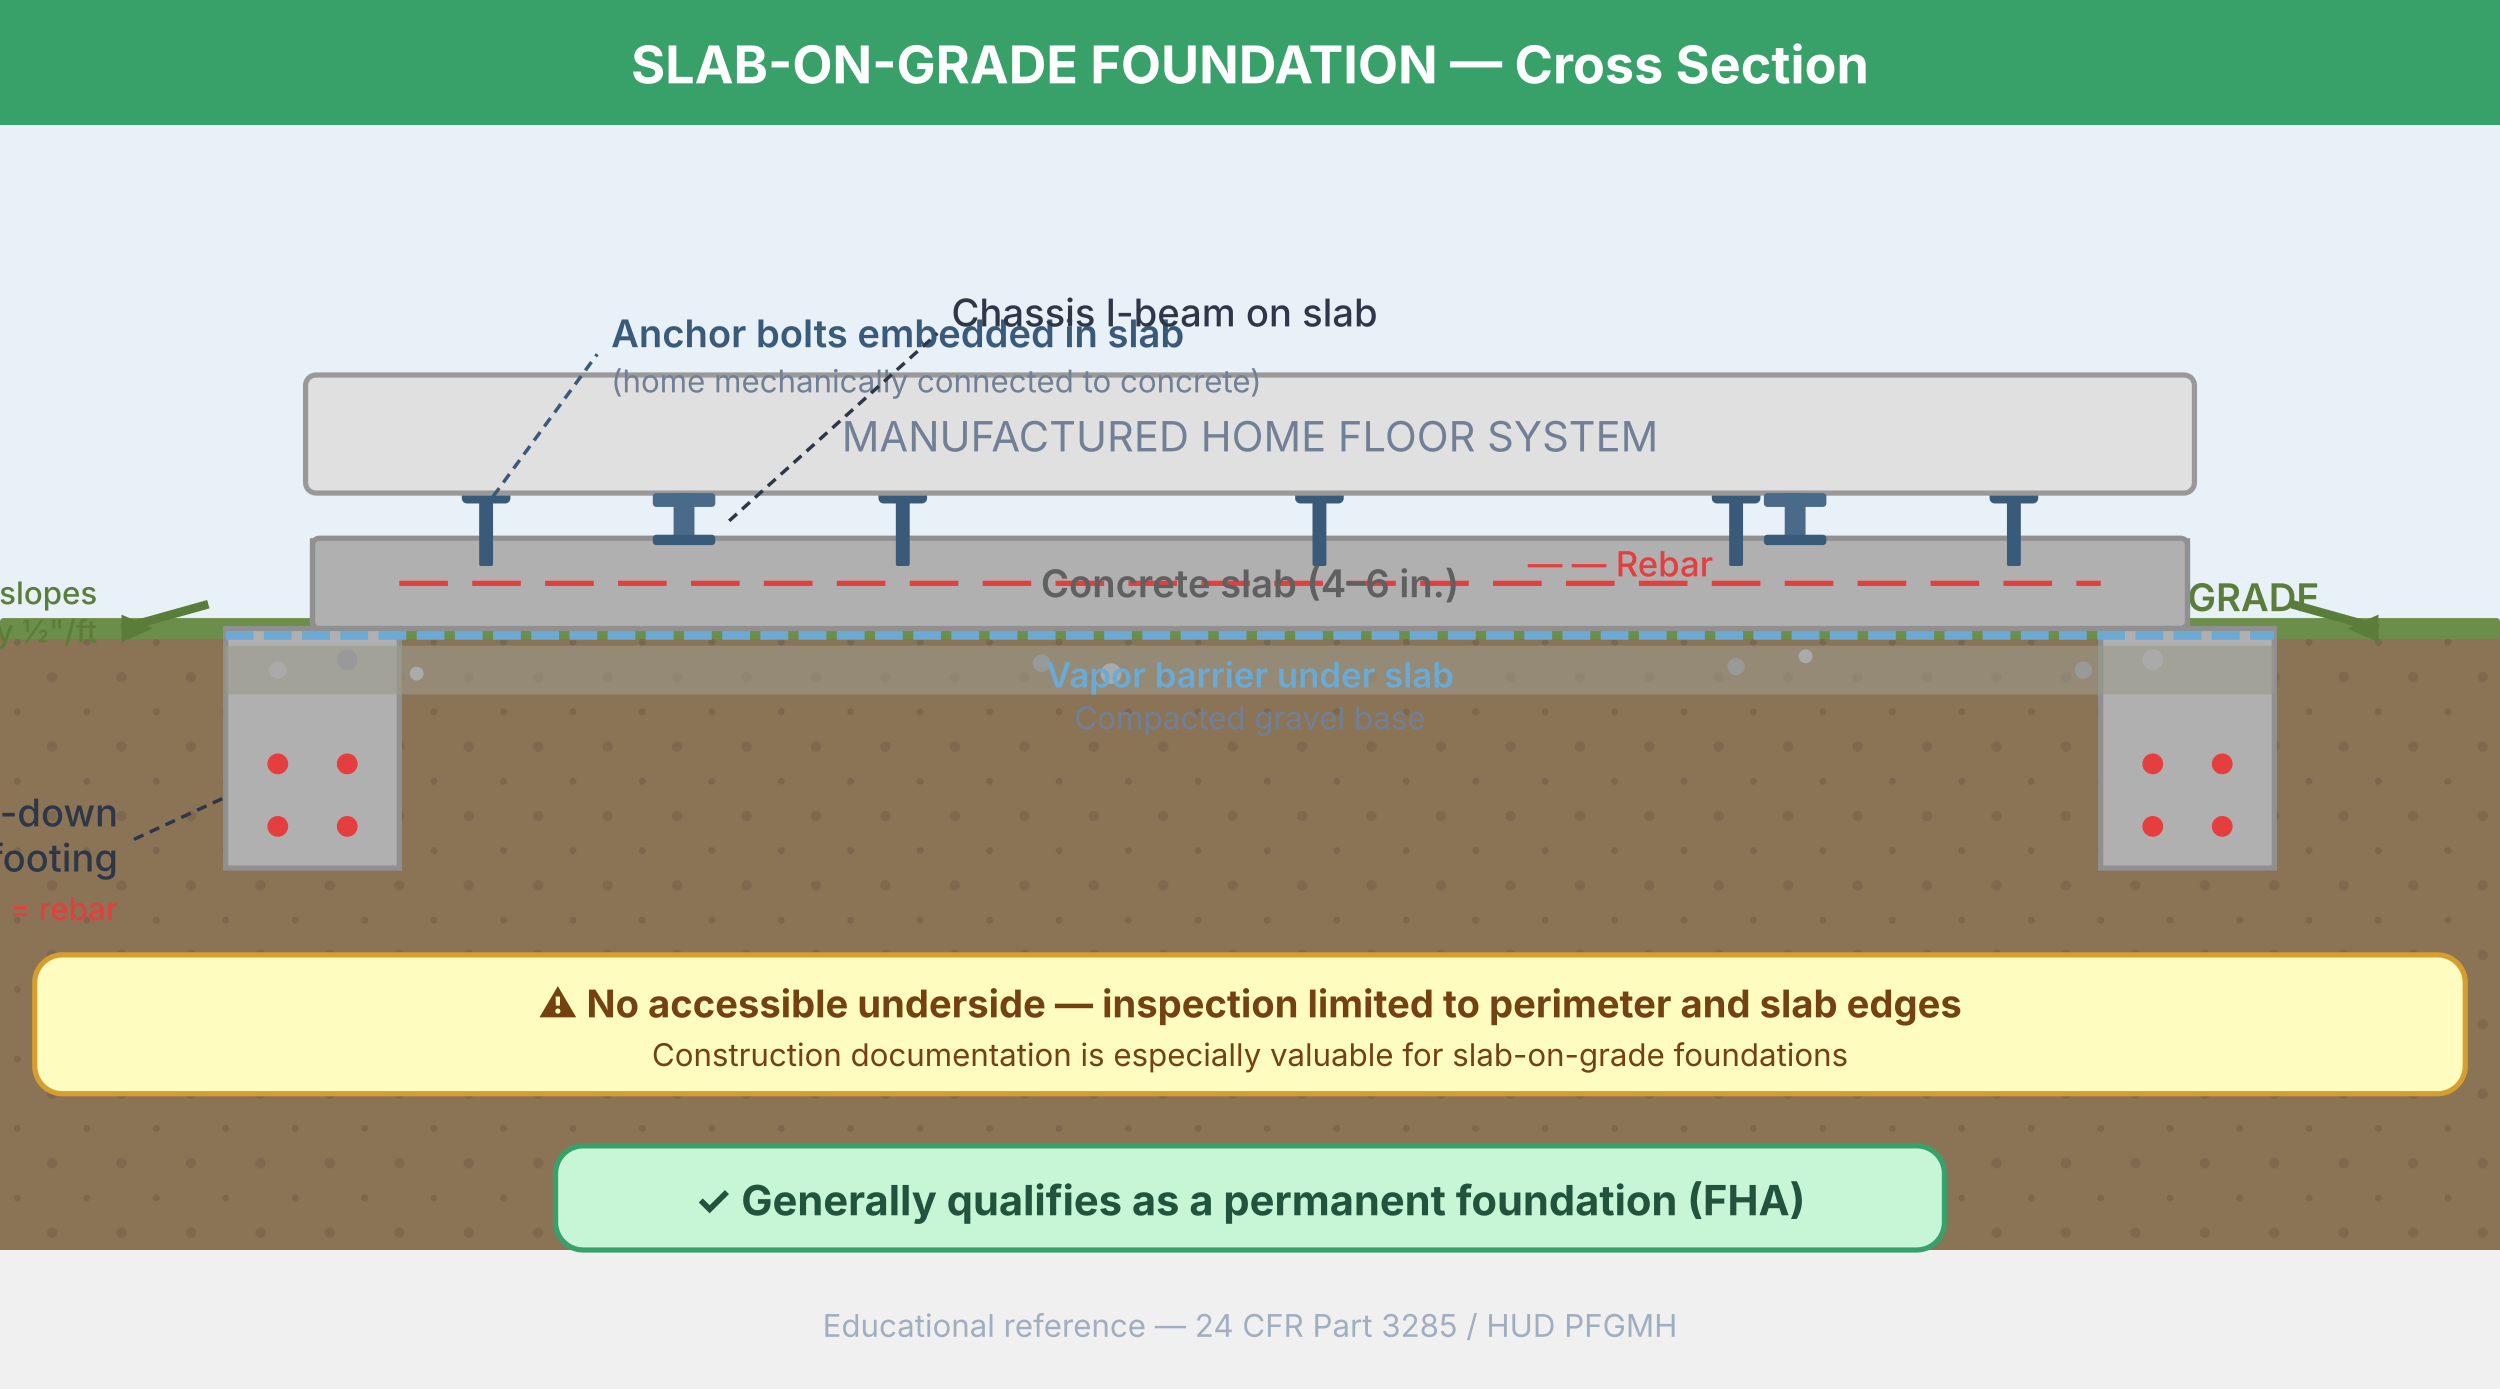
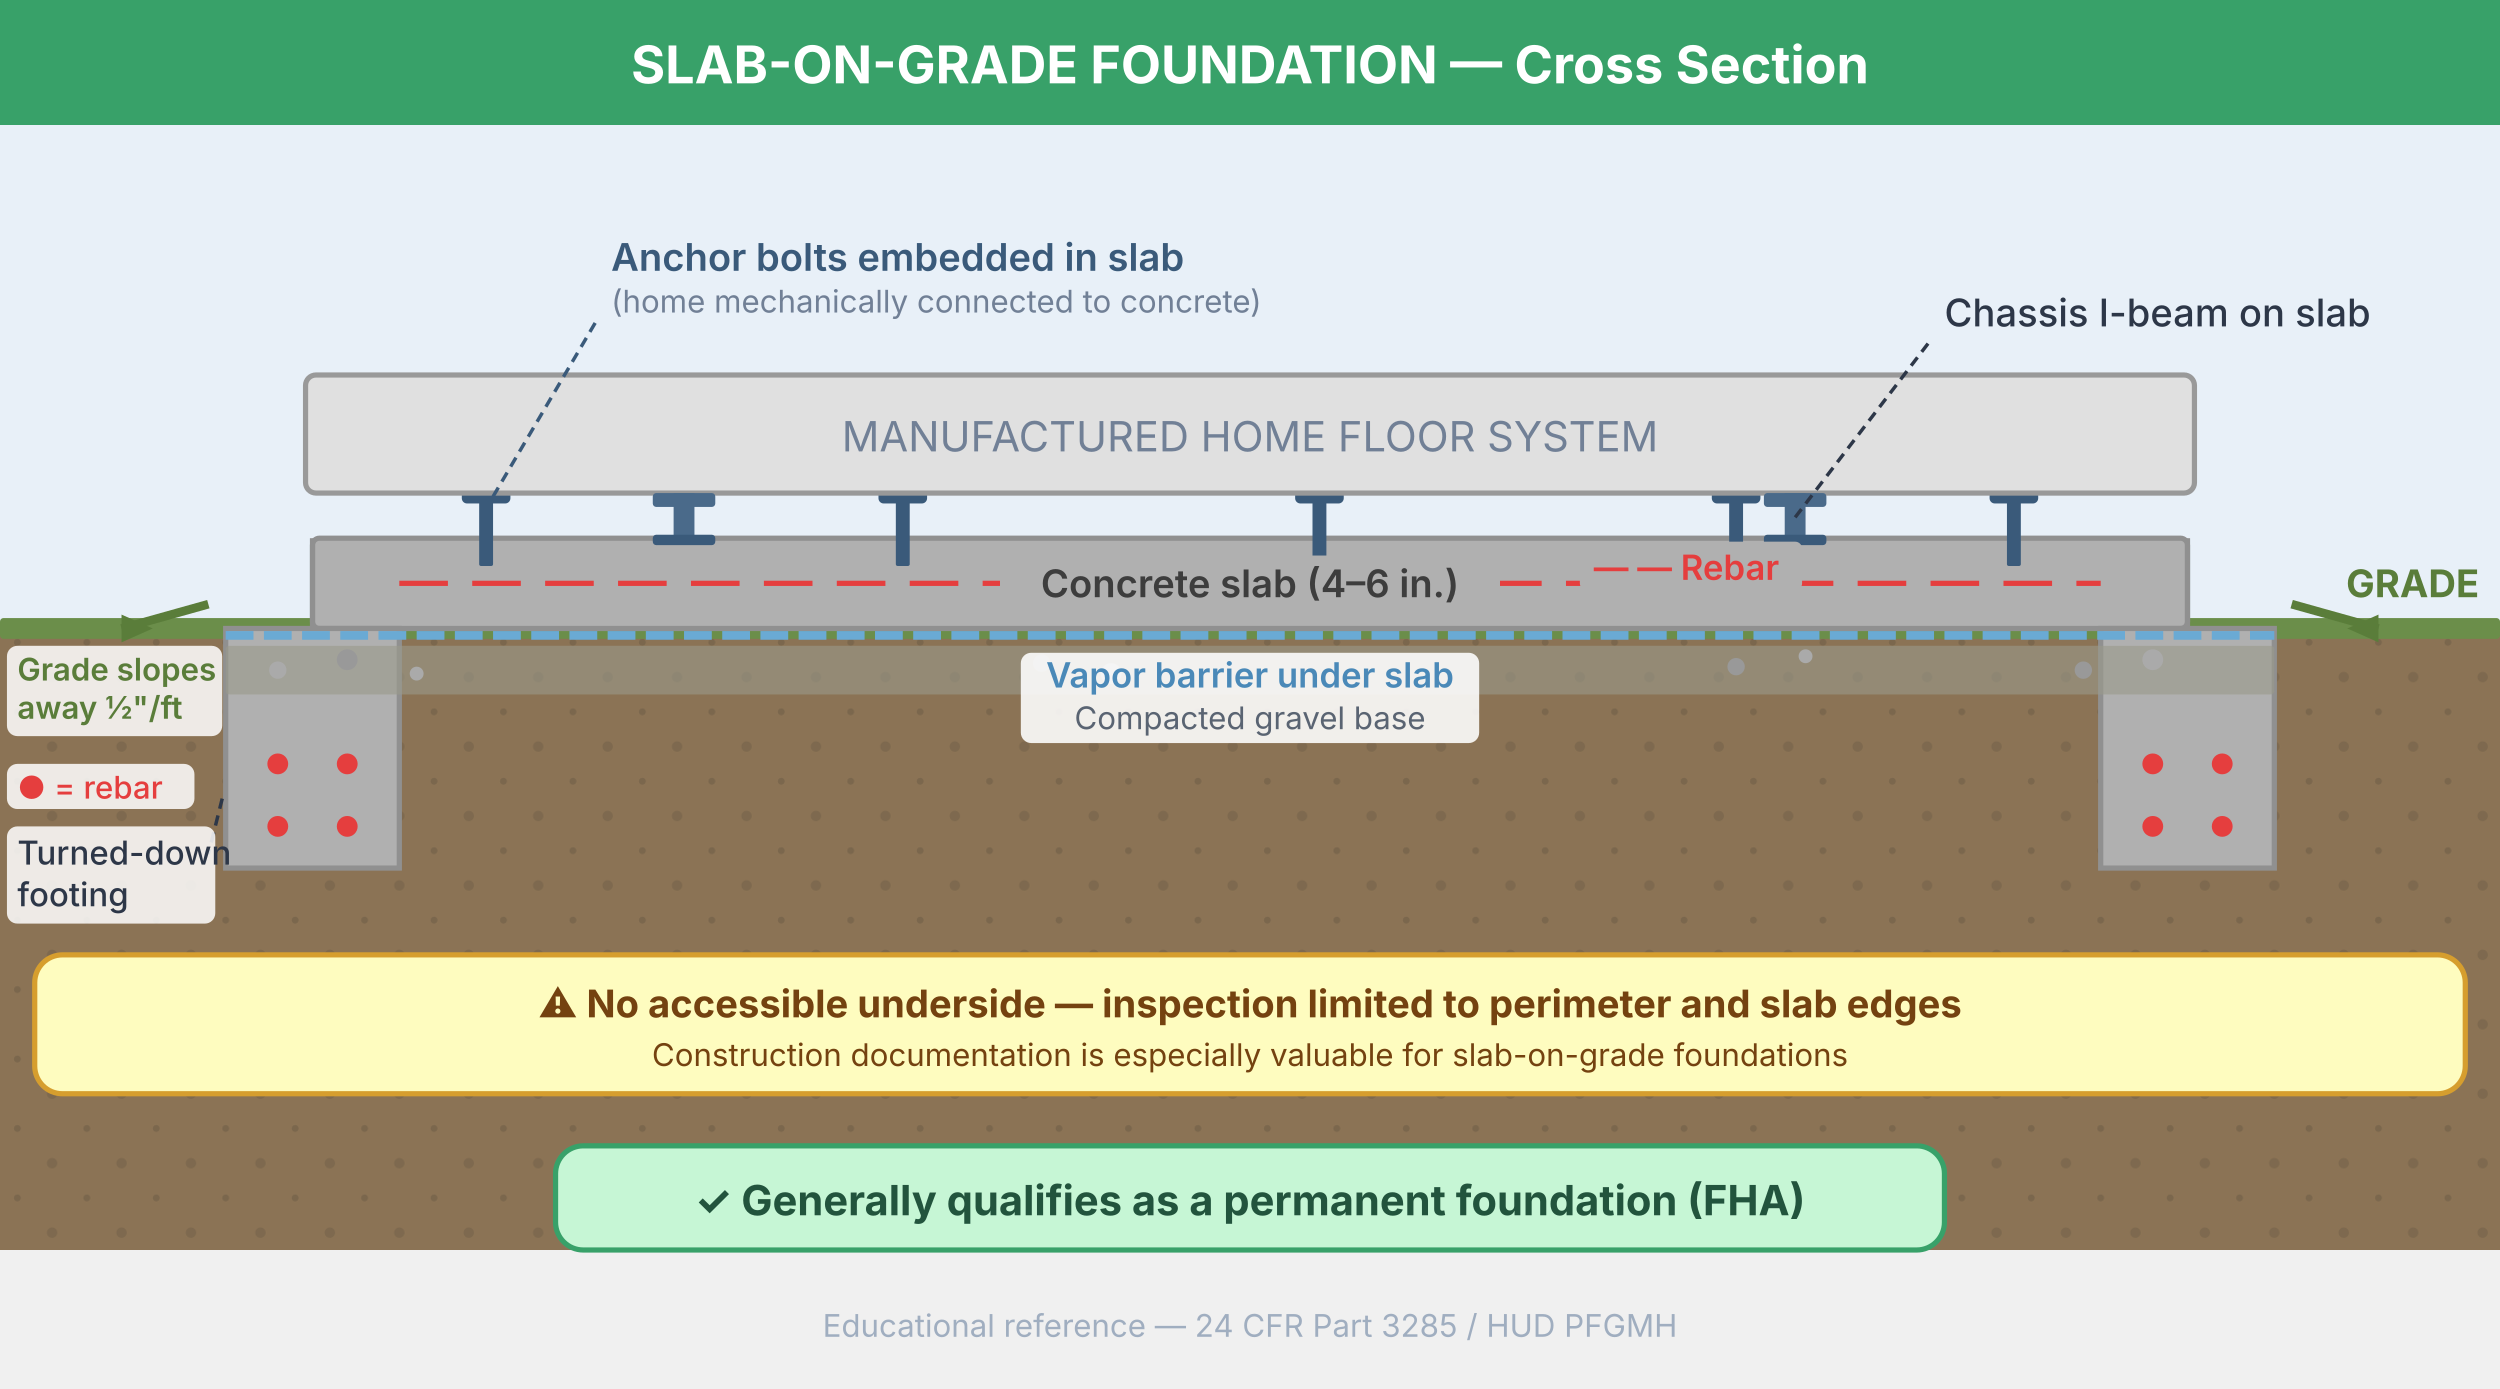
- <svg xmlns="http://www.w3.org/2000/svg" viewBox="0 0 720 400" font-family="system-ui, -apple-system, sans-serif">
+ <svg xmlns="http://www.w3.org/2000/svg" viewBox="0 0 720 400" font-family="system-ui, -apple-system, sans-serif" role="img" aria-labelledby="sog-title">
  <defs>
    <pattern id="soil" patternUnits="userSpaceOnUse" width="20" height="20">
      <rect width="20" height="20" fill="#8B7355" />
      <circle cx="5" cy="5" r="1" fill="#6B5B45" opacity="0.5" />
      <circle cx="15" cy="15" r="1.5" fill="#6B5B45" opacity="0.4" />
    </pattern>
  </defs>
  <rect x="0" y="0" width="720" height="36" fill="#38A169" rx="0" />
  <text x="360" y="24" text-anchor="middle" fill="#FFF" font-size="15" font-weight="700">SLAB-ON-GRADE FOUNDATION — Cross Section</text>
  <rect x="0" y="36" width="720" height="144" fill="#E8F0F8" />
  <rect x="0" y="180" width="720" height="180" fill="url(#soil)" />
  <rect x="0" y="178" width="720" height="6" fill="#6B8E4A" rx="1" />
-   <text x="668" y="176" text-anchor="end" fill="#5A7D3A" font-size="11" font-weight="600">GRADE</text>
+   <text x="714" y="172" text-anchor="end" fill="#5A7D3A" font-size="11" font-weight="700">GRADE</text>
  <rect x="90" y="155" width="540" height="26" fill="#B0B0B0" stroke="#909090" stroke-width="1.5" rx="2" />
  <path d="M90,155 L90,181 L65,181 L65,250 L115,250 L115,181 L90,181" fill="#B0B0B0" stroke="#909090" stroke-width="1.5" />
  <path d="M630,155 L630,181 L605,181 L605,250 L655,250 L655,181 L630,181" fill="#B0B0B0" stroke="#909090" stroke-width="1.5" />
  <line x1="115" y1="168" x2="605" y2="168" stroke="#E53E3E" stroke-width="1.5" stroke-dasharray="14,7" />
  <circle cx="80" cy="220" r="3" fill="#E53E3E" />
  <circle cx="100" cy="220" r="3" fill="#E53E3E" />
  <circle cx="80" cy="238" r="3" fill="#E53E3E" />
  <circle cx="100" cy="238" r="3" fill="#E53E3E" />
  <circle cx="620" cy="220" r="3" fill="#E53E3E" />
  <circle cx="640" cy="220" r="3" fill="#E53E3E" />
  <circle cx="620" cy="238" r="3" fill="#E53E3E" />
  <circle cx="640" cy="238" r="3" fill="#E53E3E" />
  <line x1="65" y1="183" x2="655" y2="183" stroke="#6AAAD4" stroke-width="2.5" stroke-dasharray="8,3" />
  <rect x="65" y="186" width="590" height="14" fill="#9A9A8A" opacity="0.6" rx="1" />
  <circle cx="80" cy="193" r="2.5" fill="#AAAAAA" />
  <circle cx="100" cy="190" r="3" fill="#999" />
  <circle cx="120" cy="194" r="2" fill="#AAA" />
  <circle cx="300" cy="191" r="2.5" fill="#999" />
  <circle cx="320" cy="194" r="3" fill="#AAA" />
  <circle cx="500" cy="192" r="2.5" fill="#999" />
  <circle cx="520" cy="189" r="2" fill="#AAA" />
  <circle cx="600" cy="193" r="2.5" fill="#999" />
  <circle cx="620" cy="190" r="3" fill="#AAA" />
  <g>
    <rect x="138" y="143" width="4" height="20" fill="#3A5A7A" rx="0.5" />
    <rect x="133" y="140" width="14" height="5" fill="#3A5A7A" rx="1.5" />
  </g>
  <g>
    <rect x="258" y="143" width="4" height="20" fill="#3A5A7A" rx="0.5" />
    <rect x="253" y="140" width="14" height="5" fill="#3A5A7A" rx="1.5" />
  </g>
  <g>
    <rect x="378" y="143" width="4" height="20" fill="#3A5A7A" rx="0.5" />
    <rect x="373" y="140" width="14" height="5" fill="#3A5A7A" rx="1.5" />
  </g>
  <g>
    <rect x="498" y="143" width="4" height="20" fill="#3A5A7A" rx="0.5" />
    <rect x="493" y="140" width="14" height="5" fill="#3A5A7A" rx="1.5" />
  </g>
  <g>
    <rect x="578" y="143" width="4" height="20" fill="#3A5A7A" rx="0.5" />
    <rect x="573" y="140" width="14" height="5" fill="#3A5A7A" rx="1.5" />
  </g>
  <rect x="88" y="108" width="544" height="34" fill="#E0E0E0" stroke="#999" stroke-width="1.5" rx="3" />
  <text x="360" y="130" text-anchor="middle" fill="#718096" font-size="12">MANUFACTURED HOME FLOOR SYSTEM</text>
  <rect x="188" y="142" width="18" height="4" fill="#4A6A8A" rx="1" />
  <rect x="194" y="142" width="6" height="14" fill="#4A6A8A" />
  <rect x="188" y="154" width="18" height="3" fill="#3A5A7A" rx="1" />
  <rect x="508" y="142" width="18" height="4" fill="#4A6A8A" rx="1" />
  <rect x="514" y="142" width="6" height="14" fill="#4A6A8A" />
  <rect x="508" y="154" width="18" height="3" fill="#3A5A7A" rx="1" />
  <line x1="35" y1="181" x2="60" y2="174" stroke="#5A7D3A" stroke-width="2.5" />
  <polygon points="35,177 35,185 44,181" fill="#5A7D3A" />
  <line x1="660" y1="174" x2="685" y2="181" stroke="#5A7D3A" stroke-width="2.5" />
  <polygon points="685,177 685,185 676,181" fill="#5A7D3A" />
-   <text x="28" y="174" text-anchor="end" fill="#5A7D3A" font-size="9" font-weight="500">Grade slopes</text>
-   <text x="28" y="185" text-anchor="end" fill="#5A7D3A" font-size="9" font-weight="500">away ½"/ft</text>
-   <text x="360" y="172" text-anchor="middle" fill="#606060" font-size="11" font-weight="600">Concrete slab (4–6 in.)</text>
-   <line x1="64" y1="230" x2="38" y2="242" stroke="#2D3748" stroke-width="1" stroke-dasharray="3,2" />
-   <text x="34" y="238" text-anchor="end" fill="#2D3748" font-size="11" font-weight="500">Turned-down</text>
-   <text x="34" y="251" text-anchor="end" fill="#2D3748" font-size="11" font-weight="500">footing</text>
-   <line x1="142" y1="143" x2="172" y2="102" stroke="#3A5A7A" stroke-width="1" stroke-dasharray="3,2" />
-   <text x="176" y="100" fill="#3A5A7A" font-size="11" font-weight="600">Anchor bolts embedded in slab</text>
-   <text x="176" y="113" fill="#718096" font-size="9">(home mechanically connected to concrete)</text>
-   <line x1="210" y1="150" x2="270" y2="96" stroke="#2D3748" stroke-width="1" stroke-dasharray="3,2" />
-   <text x="274" y="94" fill="#2D3748" font-size="11" font-weight="500">Chassis I-beam on slab</text>
-   <text x="440" y="166" fill="#E53E3E" font-size="10" font-weight="500">— — Rebar</text>
-   <text x="360" y="198" text-anchor="middle" fill="#6AAAD4" font-size="10" font-weight="600">Vapor barrier under slab</text>
-   <text x="360" y="210" text-anchor="middle" fill="#718096" font-size="9">Compacted gravel base</text>
-   <text x="34" y="265" text-anchor="end" fill="#E53E3E" font-size="9" font-weight="500">● = rebar</text>
+   <rect x="2" y="186" width="62" height="26" fill="#FFFFFF" opacity="0.85" rx="3" />
+   <text x="5" y="196" fill="#5A7D3A" font-size="9" font-weight="600">Grade slopes</text>
+   <text x="5" y="207" fill="#5A7D3A" font-size="9" font-weight="600">away ½"/ft</text>
+   <rect x="288" y="160" width="144" height="15" fill="#B0B0B0" rx="2" />
+   <text x="360" y="172" text-anchor="middle" fill="#3D3D3D" font-size="11" font-weight="600">Concrete slab (4–6 in.)</text>
+   <line x1="64" y1="230" x2="60" y2="246" stroke="#2D3748" stroke-width="1" stroke-dasharray="3,2" />
+   <rect x="2" y="238" width="60" height="28" fill="#FFFFFF" opacity="0.85" rx="3" />
+   <text x="5" y="249" fill="#2D3748" font-size="9.5" font-weight="500">Turned-down</text>
+   <text x="5" y="261" fill="#2D3748" font-size="9.5" font-weight="500">footing</text>
+   <line x1="142" y1="143" x2="172" y2="92" stroke="#3A5A7A" stroke-width="1" stroke-dasharray="3,2" />
+   <text x="176" y="78" fill="#3A5A7A" font-size="11" font-weight="600">Anchor bolts embedded in slab</text>
+   <text x="176" y="90" fill="#718096" font-size="9">(home mechanically connected to concrete)</text>
+   <line x1="517" y1="149" x2="556" y2="98" stroke="#2D3748" stroke-width="1" stroke-dasharray="3,2" />
+   <text x="560" y="94" fill="#2D3748" font-size="11" font-weight="500">Chassis I-beam on slab</text>
+   <rect x="455" y="156" width="64" height="14" fill="#B0B0B0" rx="2" />
+   <text x="459" y="167" fill="#E53E3E" font-size="10" font-weight="600">— — Rebar</text>
+   <rect x="294" y="188" width="132" height="26" fill="#FFFFFF" opacity="0.88" rx="3" />
+   <text x="360" y="198" text-anchor="middle" fill="#4A89B8" font-size="10" font-weight="600">Vapor barrier under slab</text>
+   <text x="360" y="210" text-anchor="middle" fill="#5A6472" font-size="9">Compacted gravel base</text>
+   <rect x="2" y="220" width="54" height="13" fill="#FFFFFF" opacity="0.85" rx="3" />
+   <text x="5" y="230" fill="#E53E3E" font-size="9" font-weight="500">● = rebar</text>
  <rect x="10" y="275" width="700" height="40" fill="#FEFCBF" stroke="#D69E2E" stroke-width="1.5" rx="8" />
  <text x="360" y="293" text-anchor="middle" fill="#744210" font-size="11" font-weight="700">⚠  No accessible underside — inspection limited to perimeter and slab edges</text>
  <text x="360" y="307" text-anchor="middle" fill="#744210" font-size="9">Construction documentation is especially valuable for slab-on-grade foundations</text>
  <rect x="160" y="330" width="400" height="30" fill="#C6F6D5" stroke="#38A169" stroke-width="1.5" rx="8" />
  <text x="360" y="350" text-anchor="middle" fill="#22543D" font-size="12" font-weight="700">✓  Generally qualifies as a permanent foundation (FHA)</text>
  <text x="360" y="385" text-anchor="middle" fill="#A0AEC0" font-size="9">Educational reference — 24 CFR Part 3285 / HUD PFGMH</text>
</svg>
